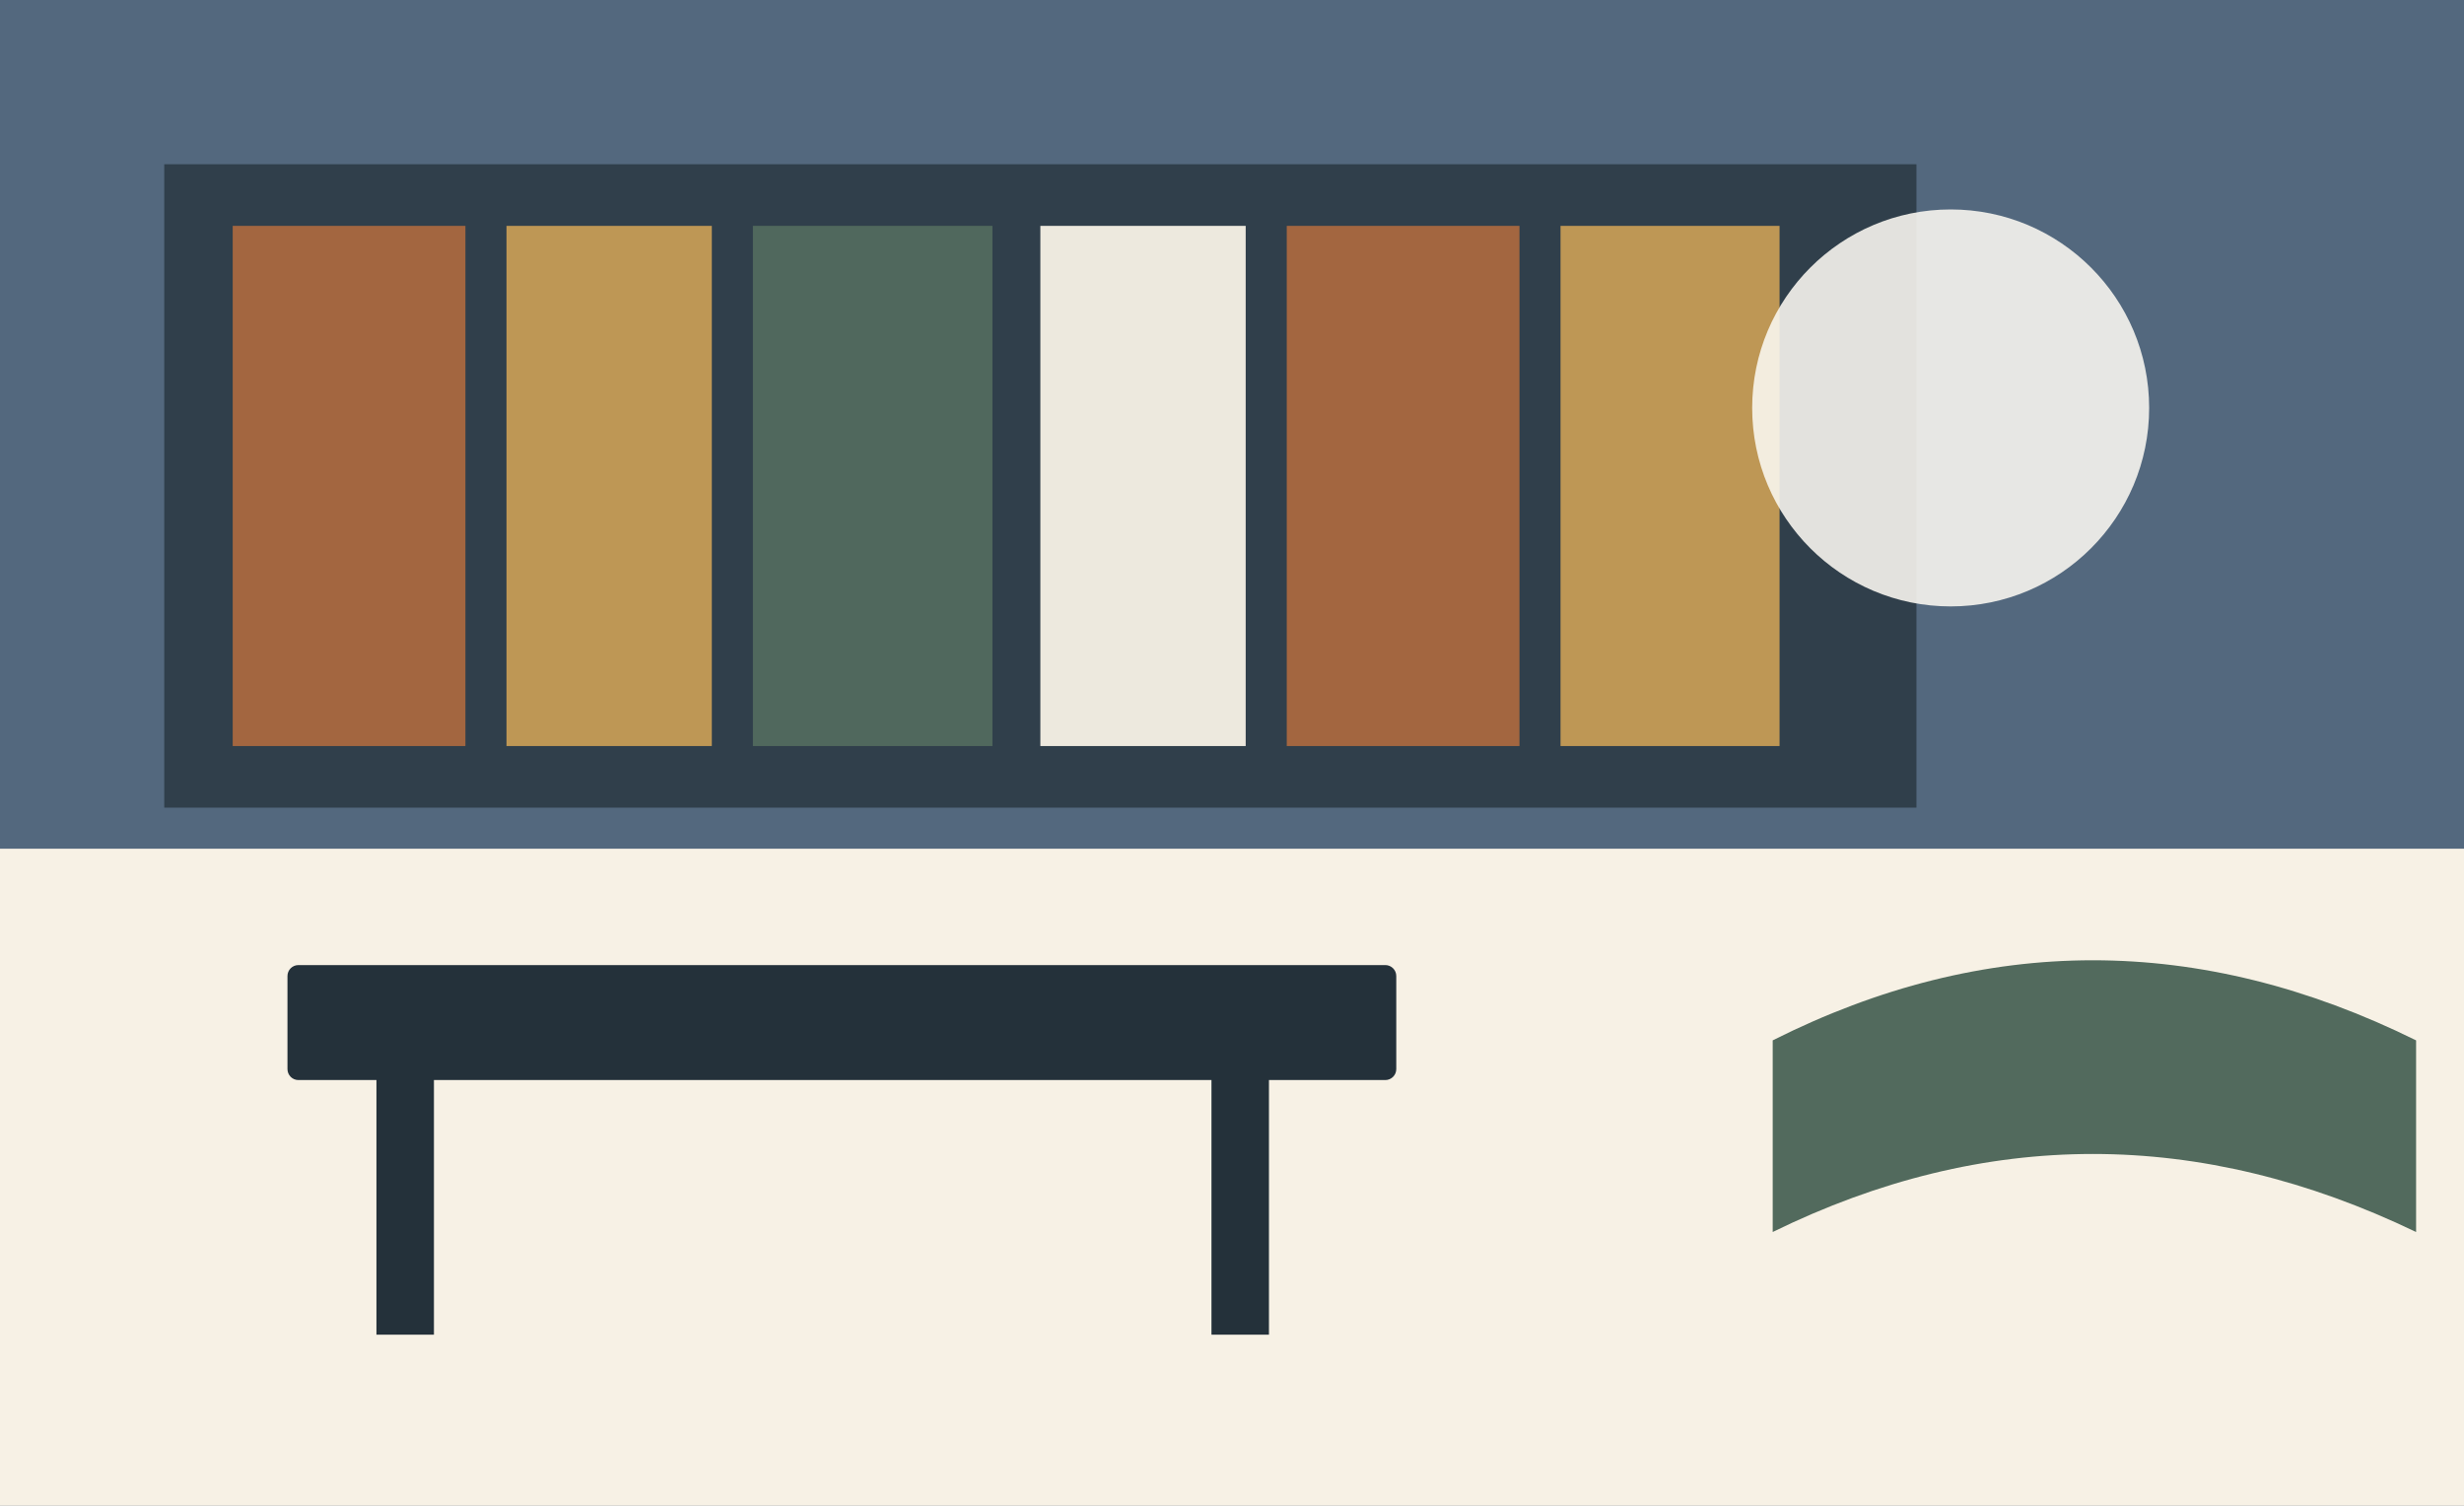
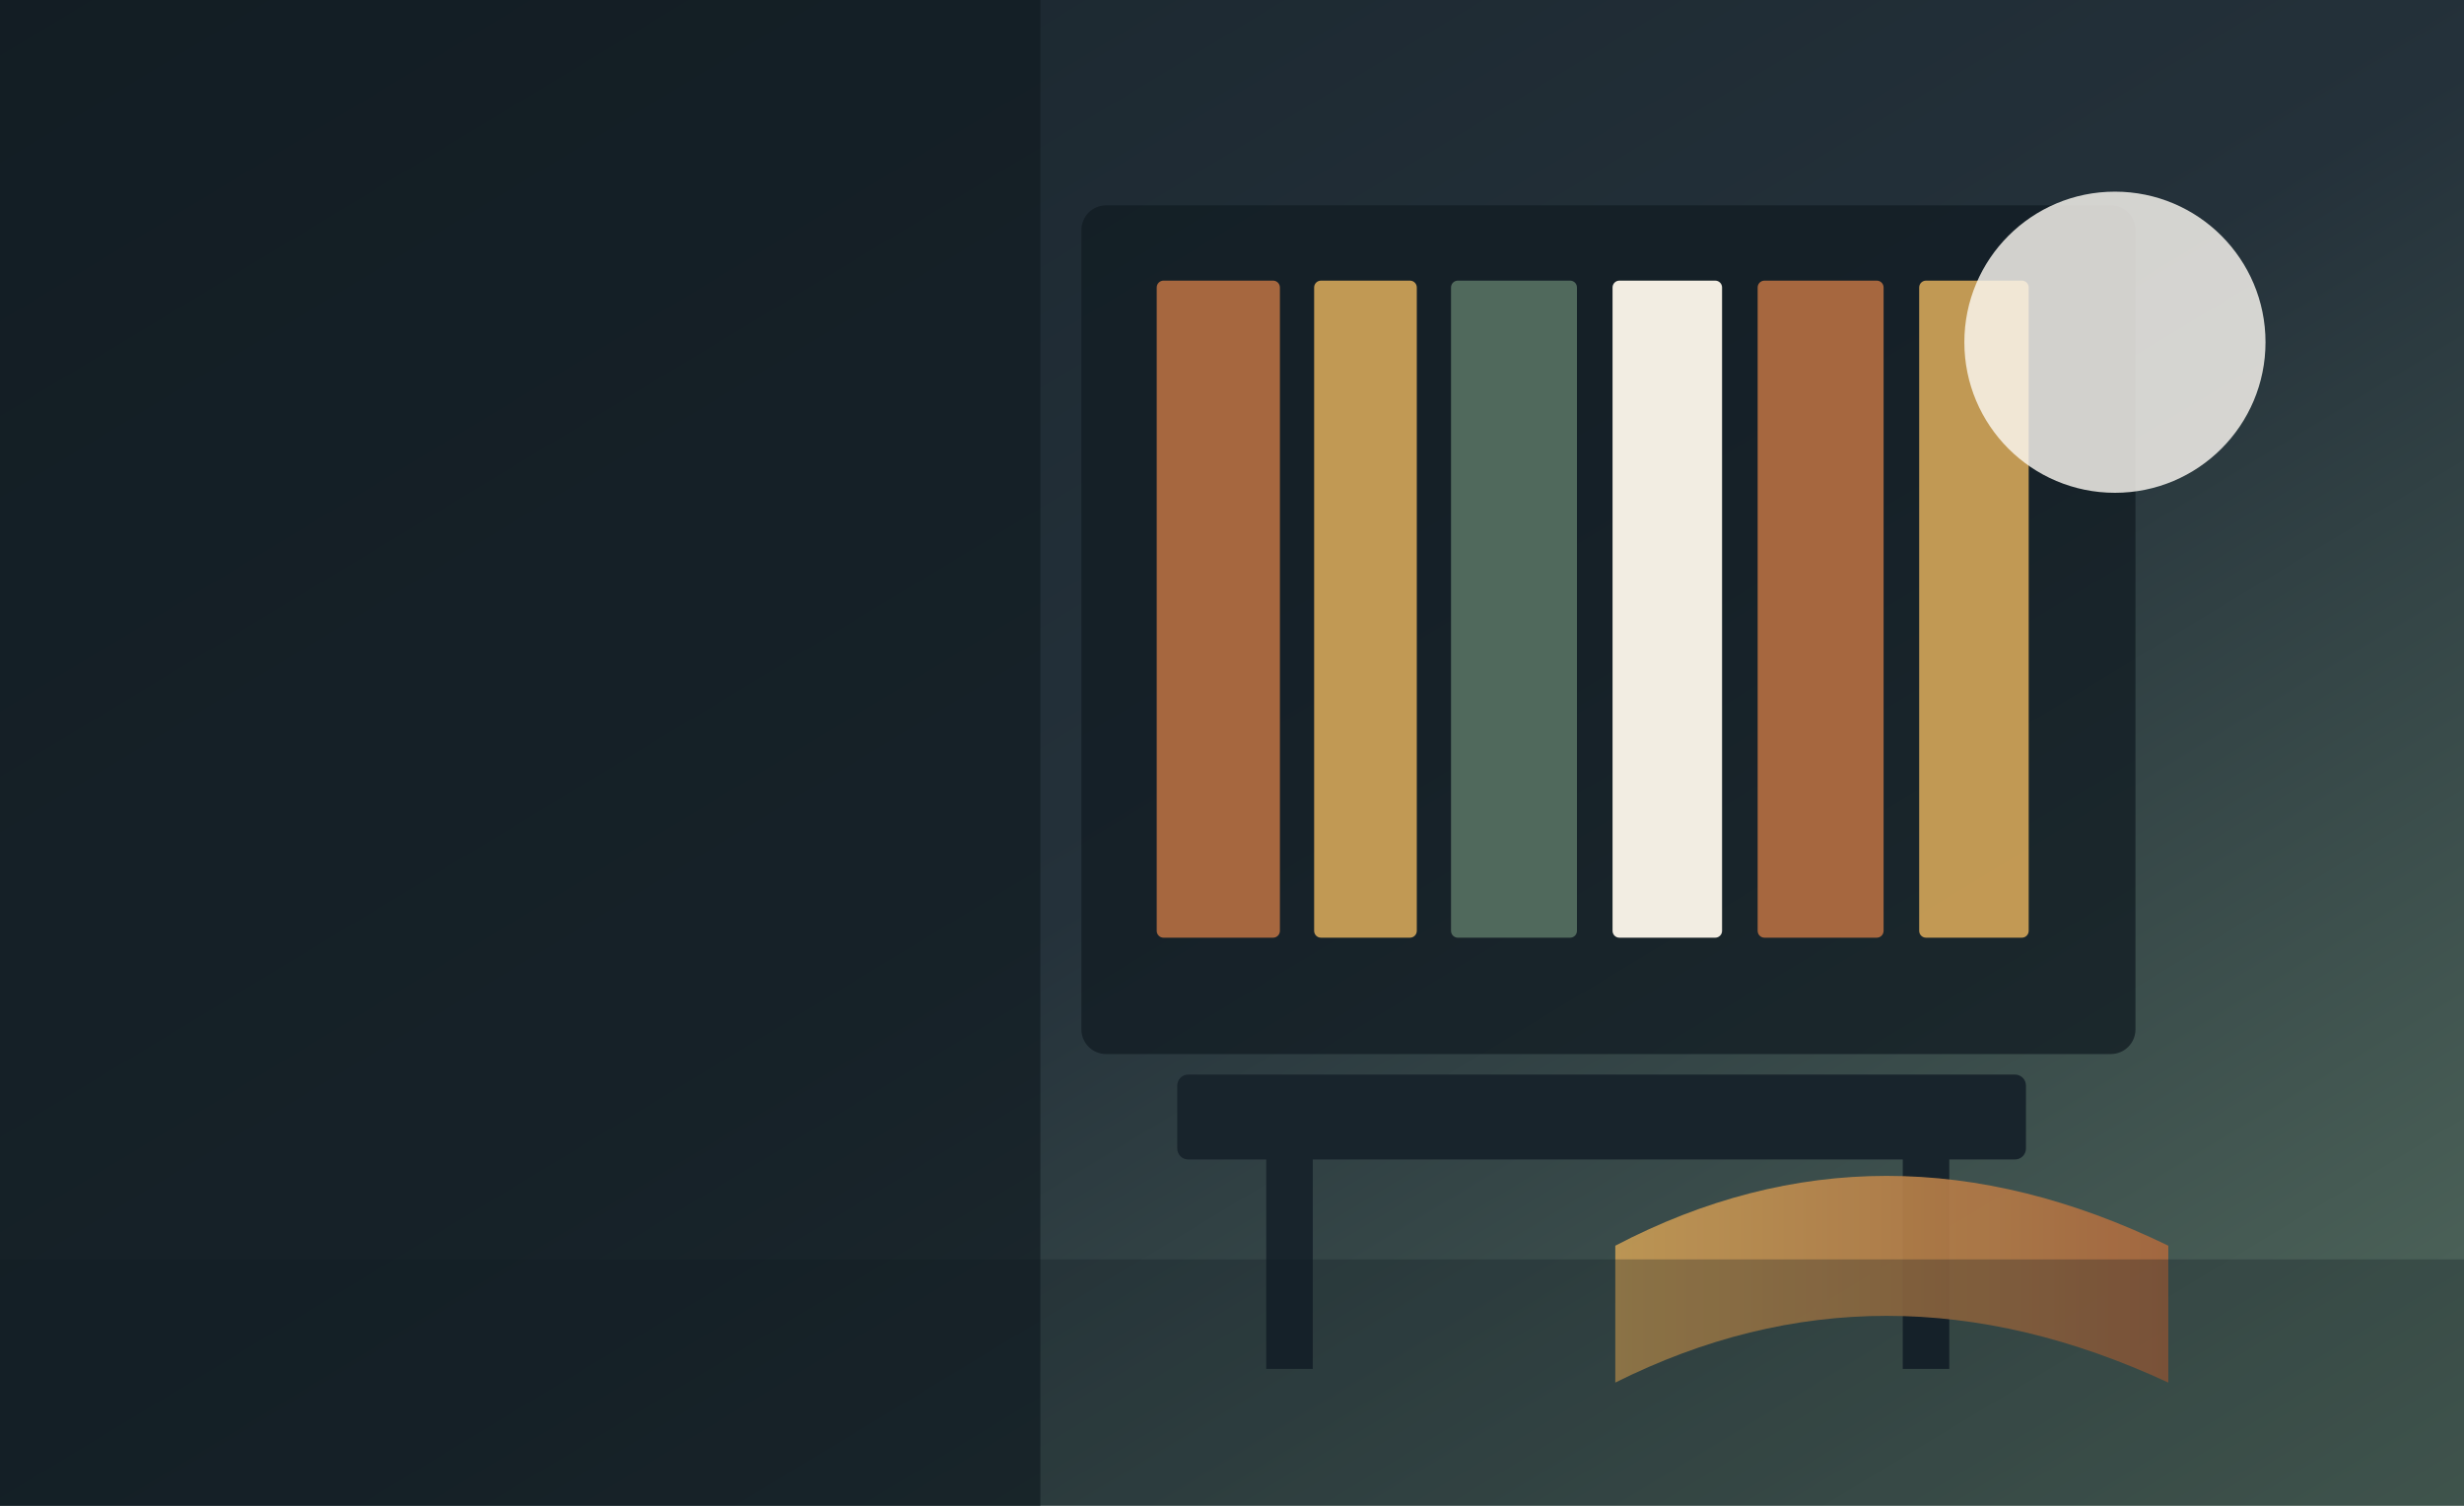
<svg xmlns="http://www.w3.org/2000/svg" width="1800" height="1100" viewBox="0 0 1800 1100" role="img" aria-labelledby="title desc">
-   <rect width="1800" height="1100" fill="#53687E" />
-   <rect y="620" width="1800" height="480" fill="#F7F1E5" />
-   <rect x="120" y="120" width="1280" height="470" fill="#24313A" opacity=".75" />
-   <g opacity=".95">
-     <rect x="170" y="165" width="170" height="380" fill="#A9683F" />
-     <rect x="370" y="165" width="150" height="380" fill="#C59B55" />
-     <rect x="550" y="165" width="175" height="380" fill="#526A5D" />
-     <rect x="760" y="165" width="150" height="380" fill="#F7F1E5" />
-     <rect x="940" y="165" width="170" height="380" fill="#A9683F" />
-     <rect x="1140" y="165" width="160" height="380" fill="#C59B55" />
+   <defs>
+     <linearGradient id="bg" x1="0" y1="0" x2="1" y2="1">
+       <stop offset="0" stop-color="#18242C" />
+       <stop offset=".52" stop-color="#24313A" />
+       <stop offset="1" stop-color="#526A5D" />
+     </linearGradient>
+     <linearGradient id="warm" x1="0" y1="0" x2="1" y2="0">
+       <stop offset="0" stop-color="#C59B55" />
+       <stop offset="1" stop-color="#A9683F" />
+     </linearGradient>
+   </defs>
+   <rect width="1800" height="1100" fill="url(#bg)" />
+   <rect x="0" y="0" width="760" height="1100" fill="#101A20" opacity=".68" />
+   <rect x="790" y="150" width="770" height="620" rx="18" fill="#111B22" opacity=".76" />
+   <g opacity=".98">
+     <rect x="845" y="205" width="90" height="480" rx="5" fill="#A9683F" />
+     <rect x="960" y="205" width="75" height="480" rx="5" fill="#C59B55" />
+     <rect x="1060" y="205" width="92" height="480" rx="5" fill="#526A5D" />
+     <rect x="1178" y="205" width="80" height="480" rx="5" fill="#F7F1E5" />
+     <rect x="1284" y="205" width="92" height="480" rx="5" fill="#A9683F" />
+     <rect x="1402" y="205" width="80" height="480" rx="5" fill="#C59B55" />
  </g>
-   <rect x="210" y="705" width="810" height="84" rx="8" fill="#24313A" />
-   <rect x="275" y="785" width="42" height="190" fill="#24313A" />
-   <rect x="885" y="785" width="42" height="190" fill="#24313A" />
-   <circle cx="1425" cy="298" r="145" fill="#FBF8F1" opacity=".88" />
-   <path d="M1295 760c155-78 312-78 470 0v140c-158-76-315-76-470 0z" fill="#526A5D" />
+   <rect x="860" y="785" width="620" height="62" rx="8" fill="#18242C" />
+   <rect x="925" y="845" width="34" height="155" fill="#18242C" />
+   <rect x="1390" y="845" width="34" height="155" fill="#18242C" />
+   <circle cx="1545" cy="250" r="110" fill="#FBF8F1" opacity=".82" />
+   <path d="M1180 910c130-68 264-68 404 0v100c-140-65-274-65-404 0z" fill="url(#warm)" opacity=".92" />
+   <path d="M0 920h1800v180H0z" fill="#101A20" opacity=".28" />
</svg>
